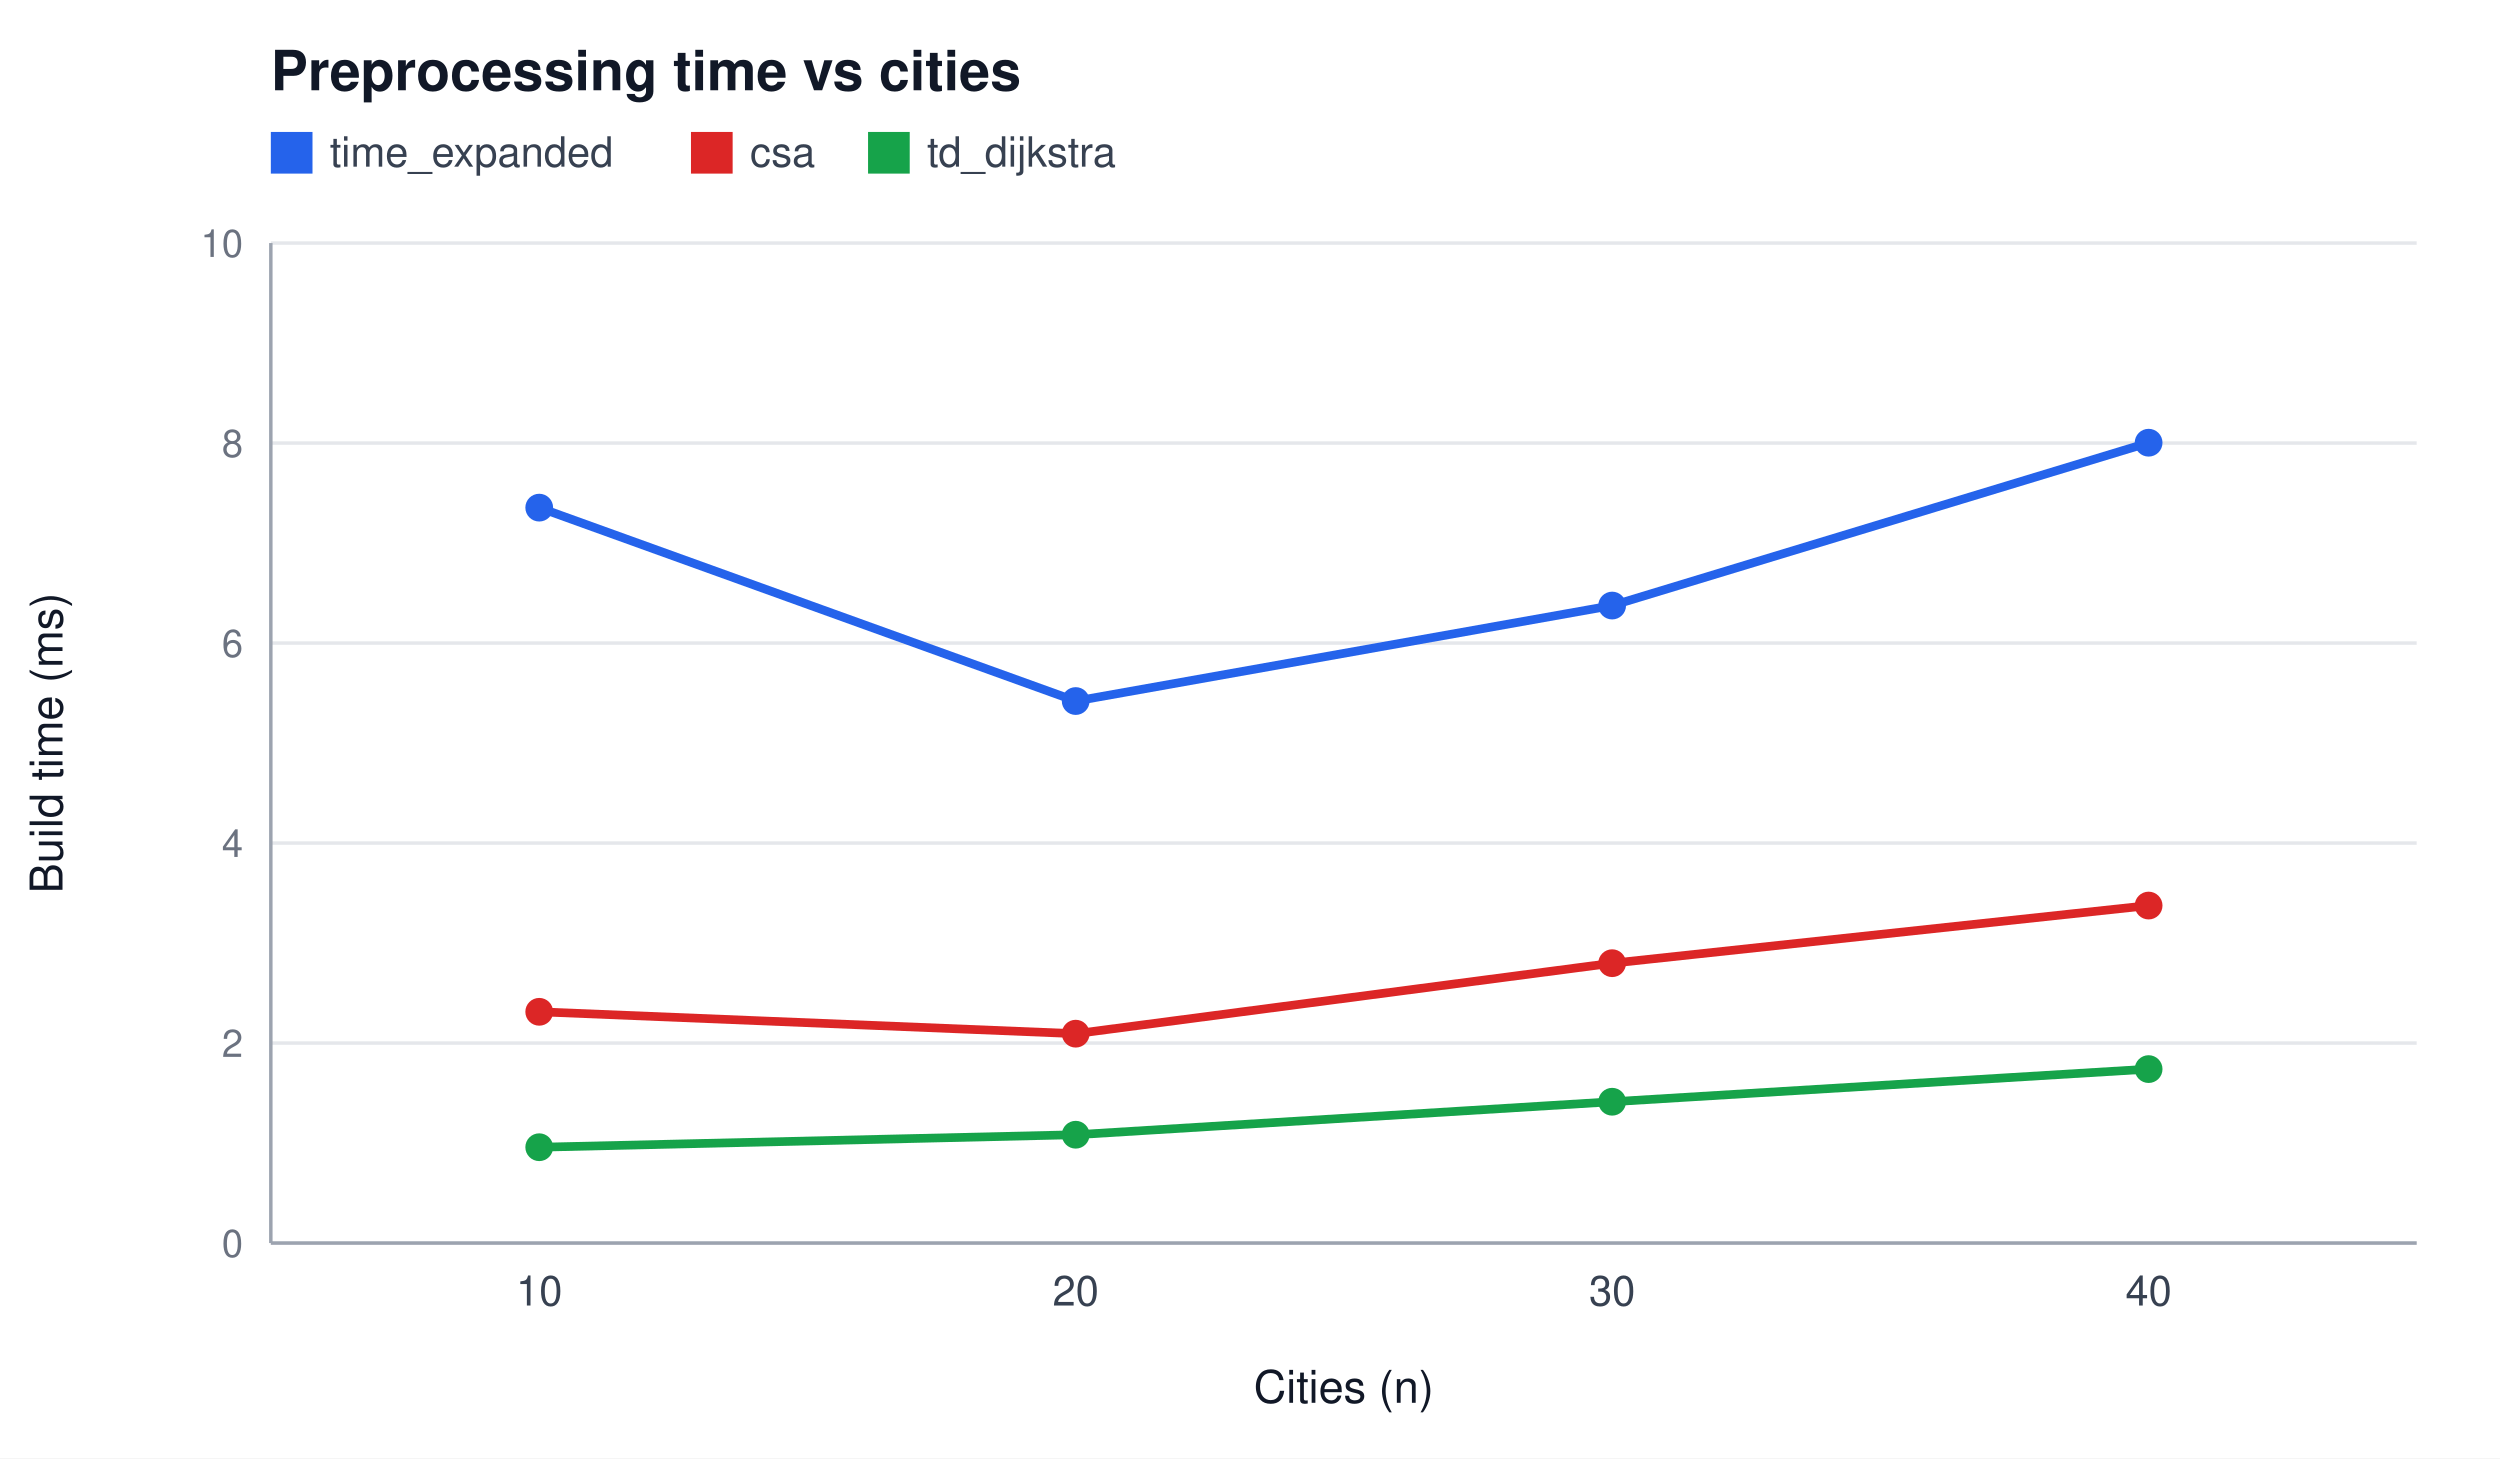
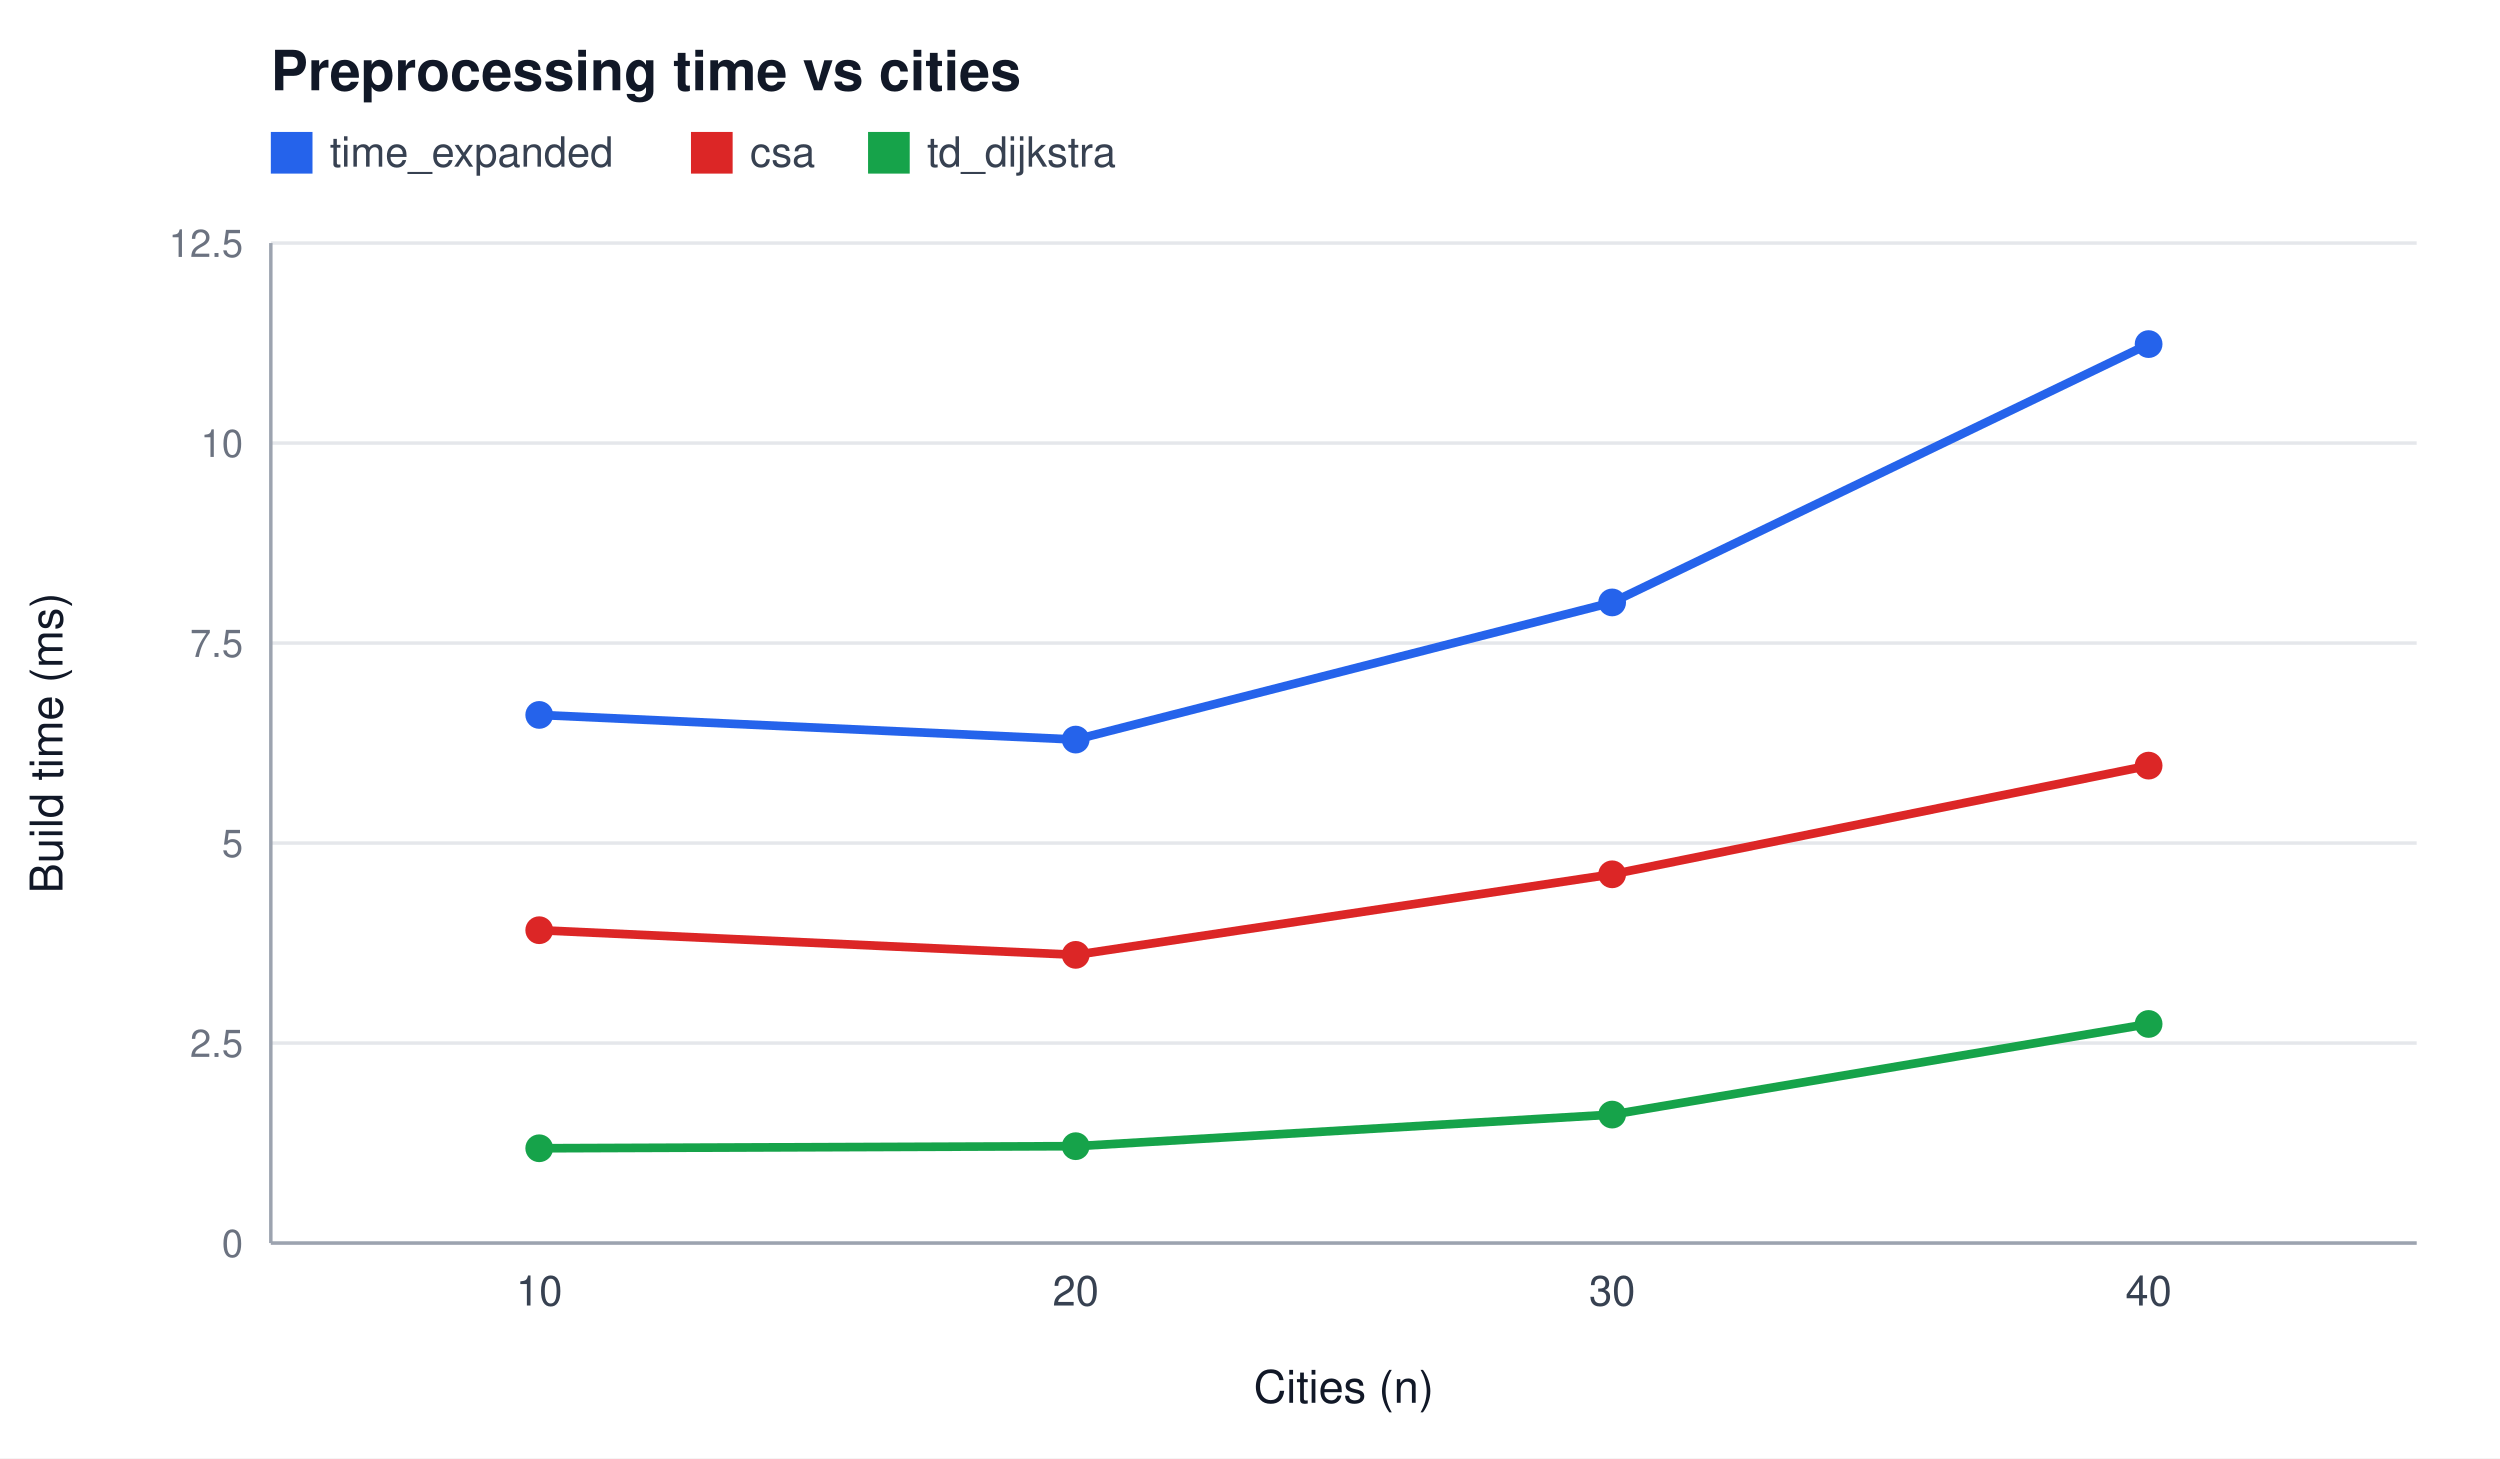
<svg xmlns="http://www.w3.org/2000/svg" width="720" height="420" viewBox="0 0 720 420" font-family="Helvetica, Arial, sans-serif">
  <rect width="100%" height="100%" fill="#ffffff" />
  <text x="78" y="26" font-size="16" font-weight="bold" fill="#111827">Preprocessing time vs cities</text>
  <rect x="78.0" y="38" width="12" height="12" fill="#2563eb" />
  <text x="95.0" y="48" font-size="12" fill="#374151">time_expanded</text>
  <rect x="199.0" y="38" width="12" height="12" fill="#dc2626" />
  <text x="216.0" y="48" font-size="12" fill="#374151">csa</text>
  <rect x="250.0" y="38" width="12" height="12" fill="#16a34a" />
  <text x="267.0" y="48" font-size="12" fill="#374151">td_dijkstra</text>
  <line x1="78" x2="696" y1="358.0" y2="358.0" stroke="#e5e7eb" />
  <text x="70" y="362.0" text-anchor="end" font-size="11" fill="#6b7280">0</text>
  <line x1="78" x2="696" y1="300.4" y2="300.4" stroke="#e5e7eb" />
-   <text x="70" y="304.4" text-anchor="end" font-size="11" fill="#6b7280">2</text>
+   <text x="70" y="304.4" text-anchor="end" font-size="11" fill="#6b7280">2.5</text>
  <line x1="78" x2="696" y1="242.8" y2="242.8" stroke="#e5e7eb" />
-   <text x="70" y="246.8" text-anchor="end" font-size="11" fill="#6b7280">4</text>
+   <text x="70" y="246.8" text-anchor="end" font-size="11" fill="#6b7280">5</text>
  <line x1="78" x2="696" y1="185.2" y2="185.2" stroke="#e5e7eb" />
-   <text x="70" y="189.2" text-anchor="end" font-size="11" fill="#6b7280">6</text>
+   <text x="70" y="189.2" text-anchor="end" font-size="11" fill="#6b7280">7.5</text>
  <line x1="78" x2="696" y1="127.6" y2="127.6" stroke="#e5e7eb" />
-   <text x="70" y="131.6" text-anchor="end" font-size="11" fill="#6b7280">8</text>
+   <text x="70" y="131.6" text-anchor="end" font-size="11" fill="#6b7280">10</text>
  <line x1="78" x2="696" y1="70.0" y2="70.0" stroke="#e5e7eb" />
-   <text x="70" y="74.0" text-anchor="end" font-size="11" fill="#6b7280">10</text>
+   <text x="70" y="74.0" text-anchor="end" font-size="11" fill="#6b7280">12.5</text>
  <line x1="78" x2="78" y1="70" y2="358" stroke="#9ca3af" />
  <line x1="78" x2="696" y1="358" y2="358" stroke="#9ca3af" />
  <text x="155.3" y="376" text-anchor="middle" font-size="12" fill="#374151">10</text>
  <text x="309.8" y="376" text-anchor="middle" font-size="12" fill="#374151">20</text>
  <text x="464.3" y="376" text-anchor="middle" font-size="12" fill="#374151">30</text>
  <text x="618.8" y="376" text-anchor="middle" font-size="12" fill="#374151">40</text>
  <text x="387" y="404" text-anchor="middle" font-size="13" fill="#111827">Cities (n)</text>
  <text transform="translate(18,214) rotate(-90)" text-anchor="middle" font-size="13" fill="#111827">Build time (ms)</text>
-   <path d="M155.3,146.2 L309.8,201.9 L464.3,174.4 L618.8,127.5" fill="none" stroke="#2563eb" stroke-width="2.5" />
-   <circle cx="155.3" cy="146.2" r="4" fill="#2563eb" />
-   <circle cx="309.8" cy="201.9" r="4" fill="#2563eb" />
-   <circle cx="464.3" cy="174.4" r="4" fill="#2563eb" />
-   <circle cx="618.8" cy="127.5" r="4" fill="#2563eb" />
-   <path d="M155.3,291.4 L309.8,297.7 L464.3,277.4 L618.8,260.8" fill="none" stroke="#dc2626" stroke-width="2.5" />
-   <circle cx="155.3" cy="291.4" r="4" fill="#dc2626" />
-   <circle cx="309.8" cy="297.7" r="4" fill="#dc2626" />
-   <circle cx="464.3" cy="277.4" r="4" fill="#dc2626" />
-   <circle cx="618.8" cy="260.8" r="4" fill="#dc2626" />
-   <path d="M155.3,330.4 L309.8,326.8 L464.3,317.3 L618.8,307.9" fill="none" stroke="#16a34a" stroke-width="2.5" />
-   <circle cx="155.3" cy="330.4" r="4" fill="#16a34a" />
-   <circle cx="309.8" cy="326.8" r="4" fill="#16a34a" />
-   <circle cx="464.3" cy="317.3" r="4" fill="#16a34a" />
-   <circle cx="618.8" cy="307.9" r="4" fill="#16a34a" />
+   <path d="M155.3,205.9 L309.8,213.0 L464.3,173.5 L618.8,99.1" fill="none" stroke="#2563eb" stroke-width="2.5" />
+   <circle cx="155.3" cy="205.9" r="4" fill="#2563eb" />
+   <circle cx="309.8" cy="213.0" r="4" fill="#2563eb" />
+   <circle cx="464.3" cy="173.5" r="4" fill="#2563eb" />
+   <circle cx="618.8" cy="99.1" r="4" fill="#2563eb" />
+   <path d="M155.3,267.9 L309.8,275.0 L464.3,251.8 L618.8,220.5" fill="none" stroke="#dc2626" stroke-width="2.5" />
+   <circle cx="155.3" cy="267.9" r="4" fill="#dc2626" />
+   <circle cx="309.8" cy="275.0" r="4" fill="#dc2626" />
+   <circle cx="464.3" cy="251.8" r="4" fill="#dc2626" />
+   <circle cx="618.8" cy="220.5" r="4" fill="#dc2626" />
+   <path d="M155.3,330.7 L309.8,330.1 L464.3,321.0 L618.8,294.9" fill="none" stroke="#16a34a" stroke-width="2.5" />
+   <circle cx="155.3" cy="330.7" r="4" fill="#16a34a" />
+   <circle cx="309.8" cy="330.1" r="4" fill="#16a34a" />
+   <circle cx="464.3" cy="321.0" r="4" fill="#16a34a" />
+   <circle cx="618.8" cy="294.9" r="4" fill="#16a34a" />
</svg>
